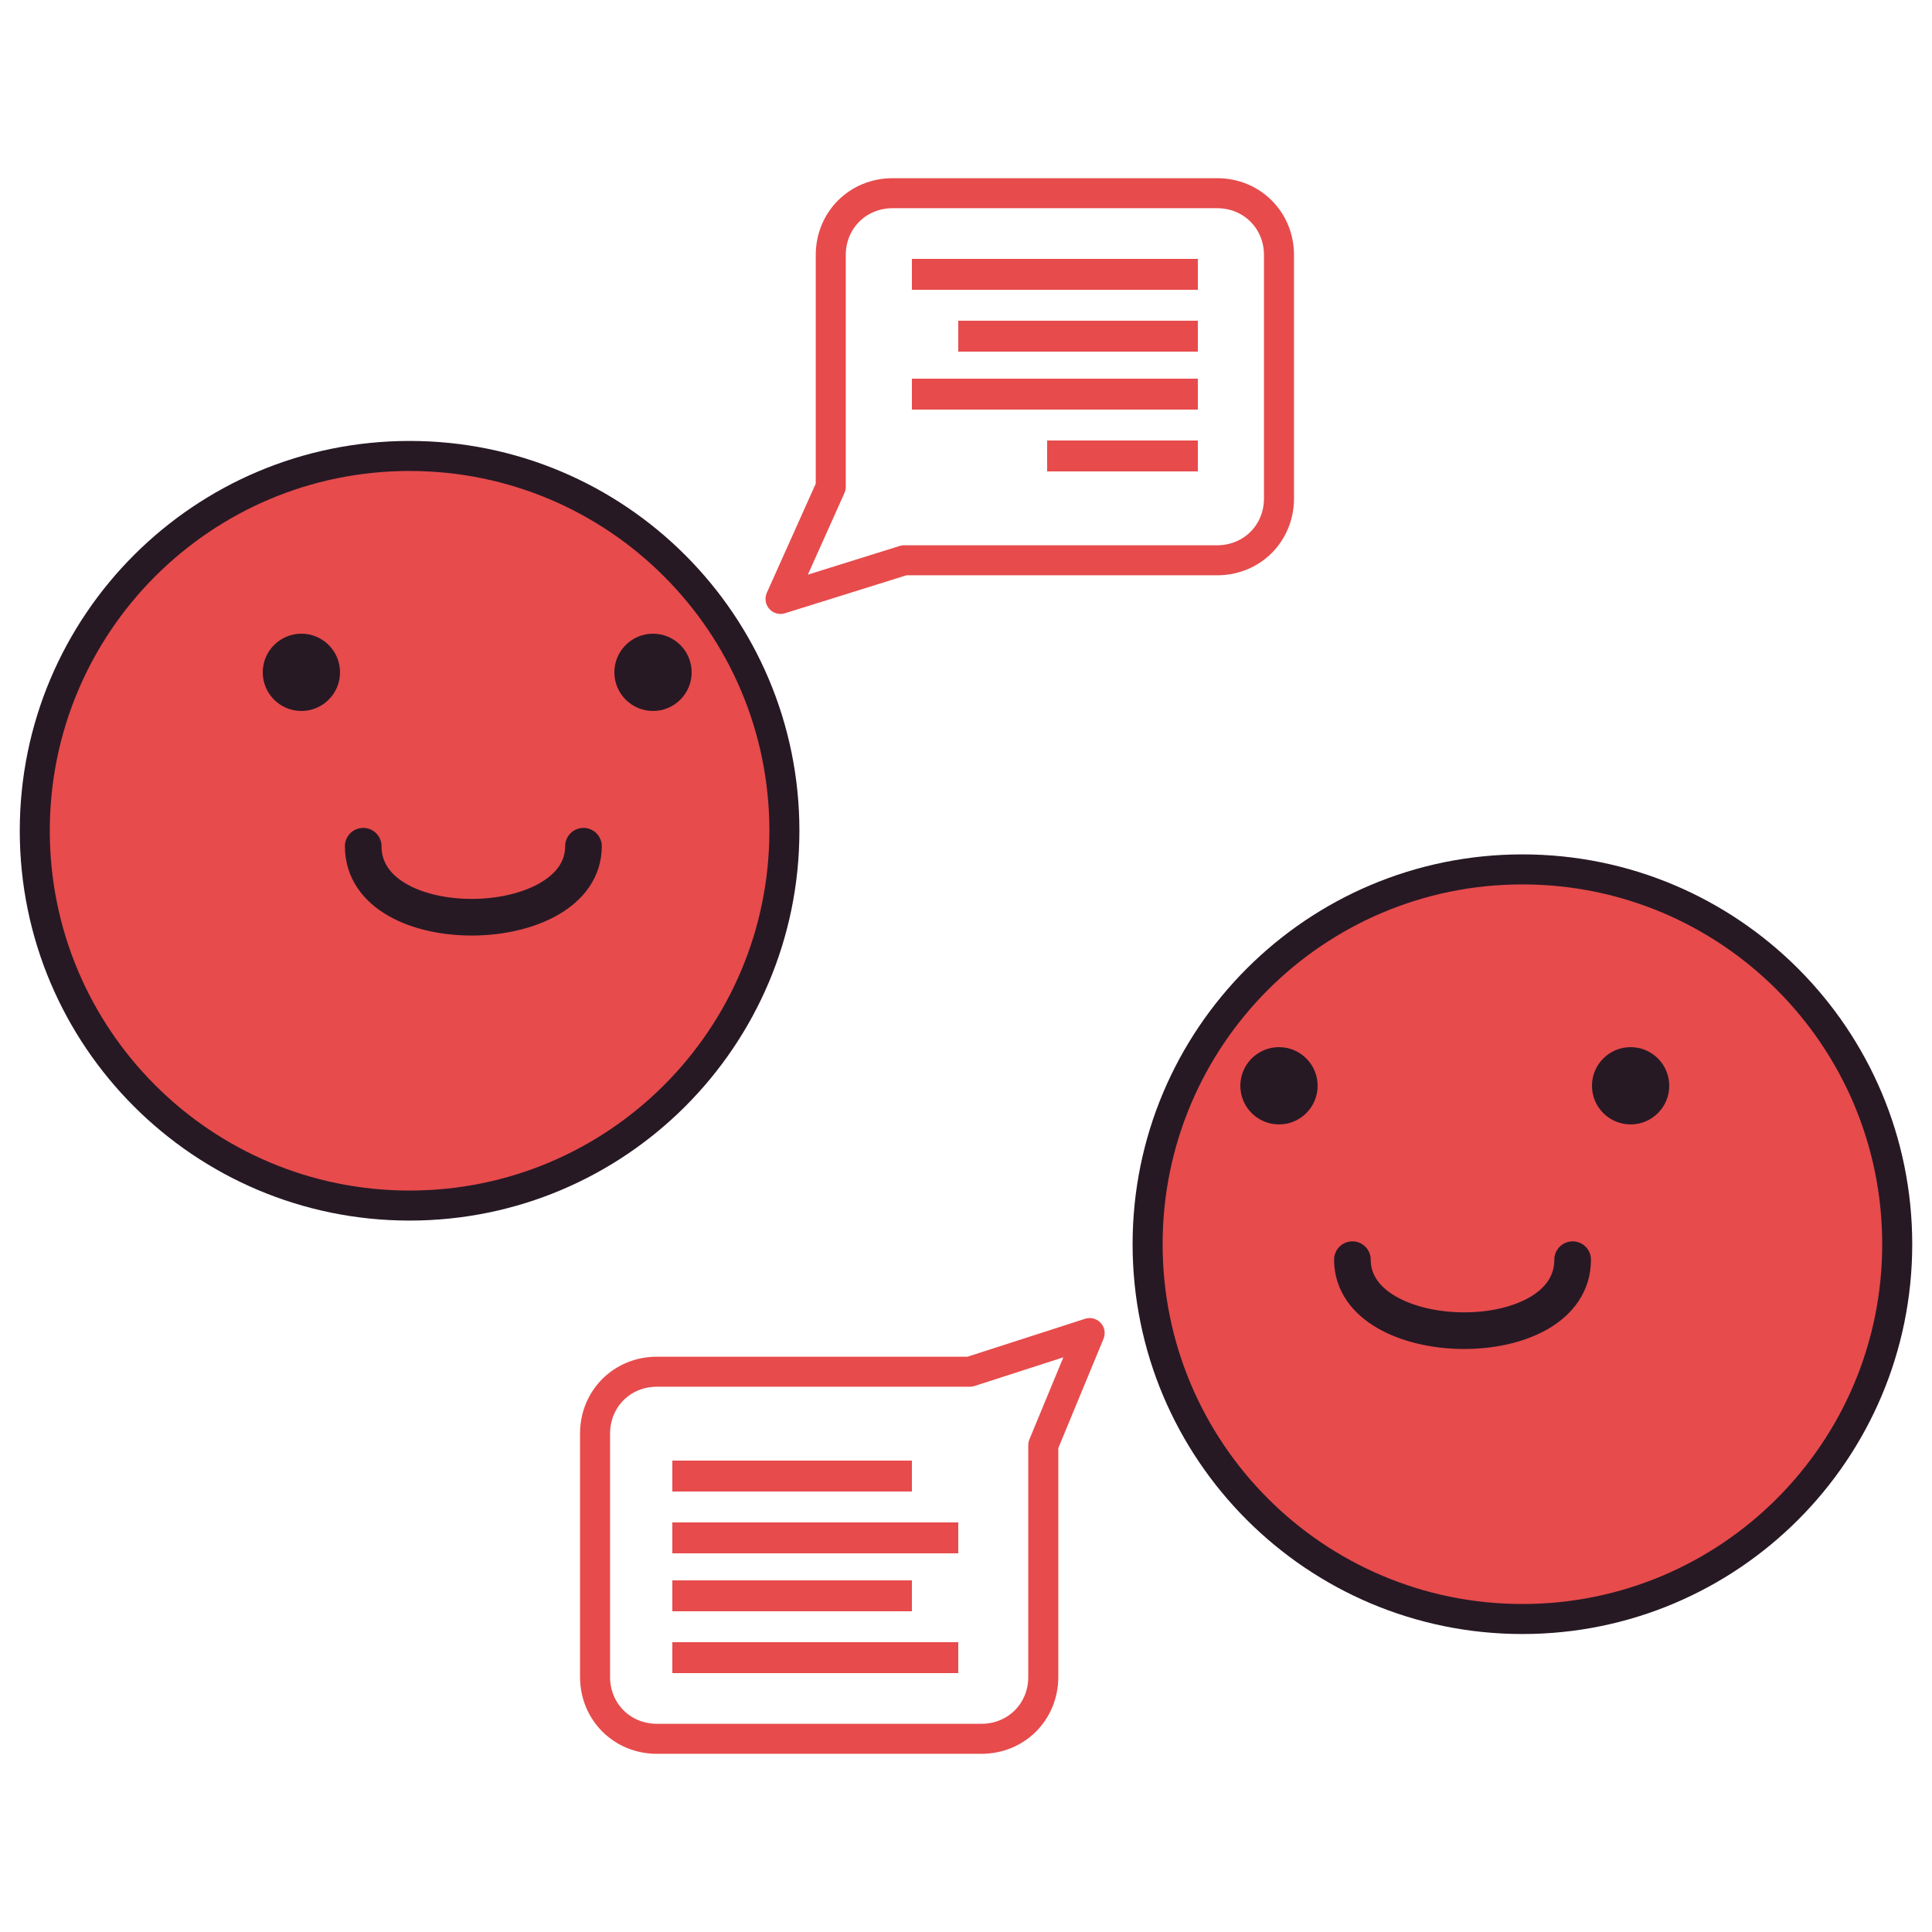
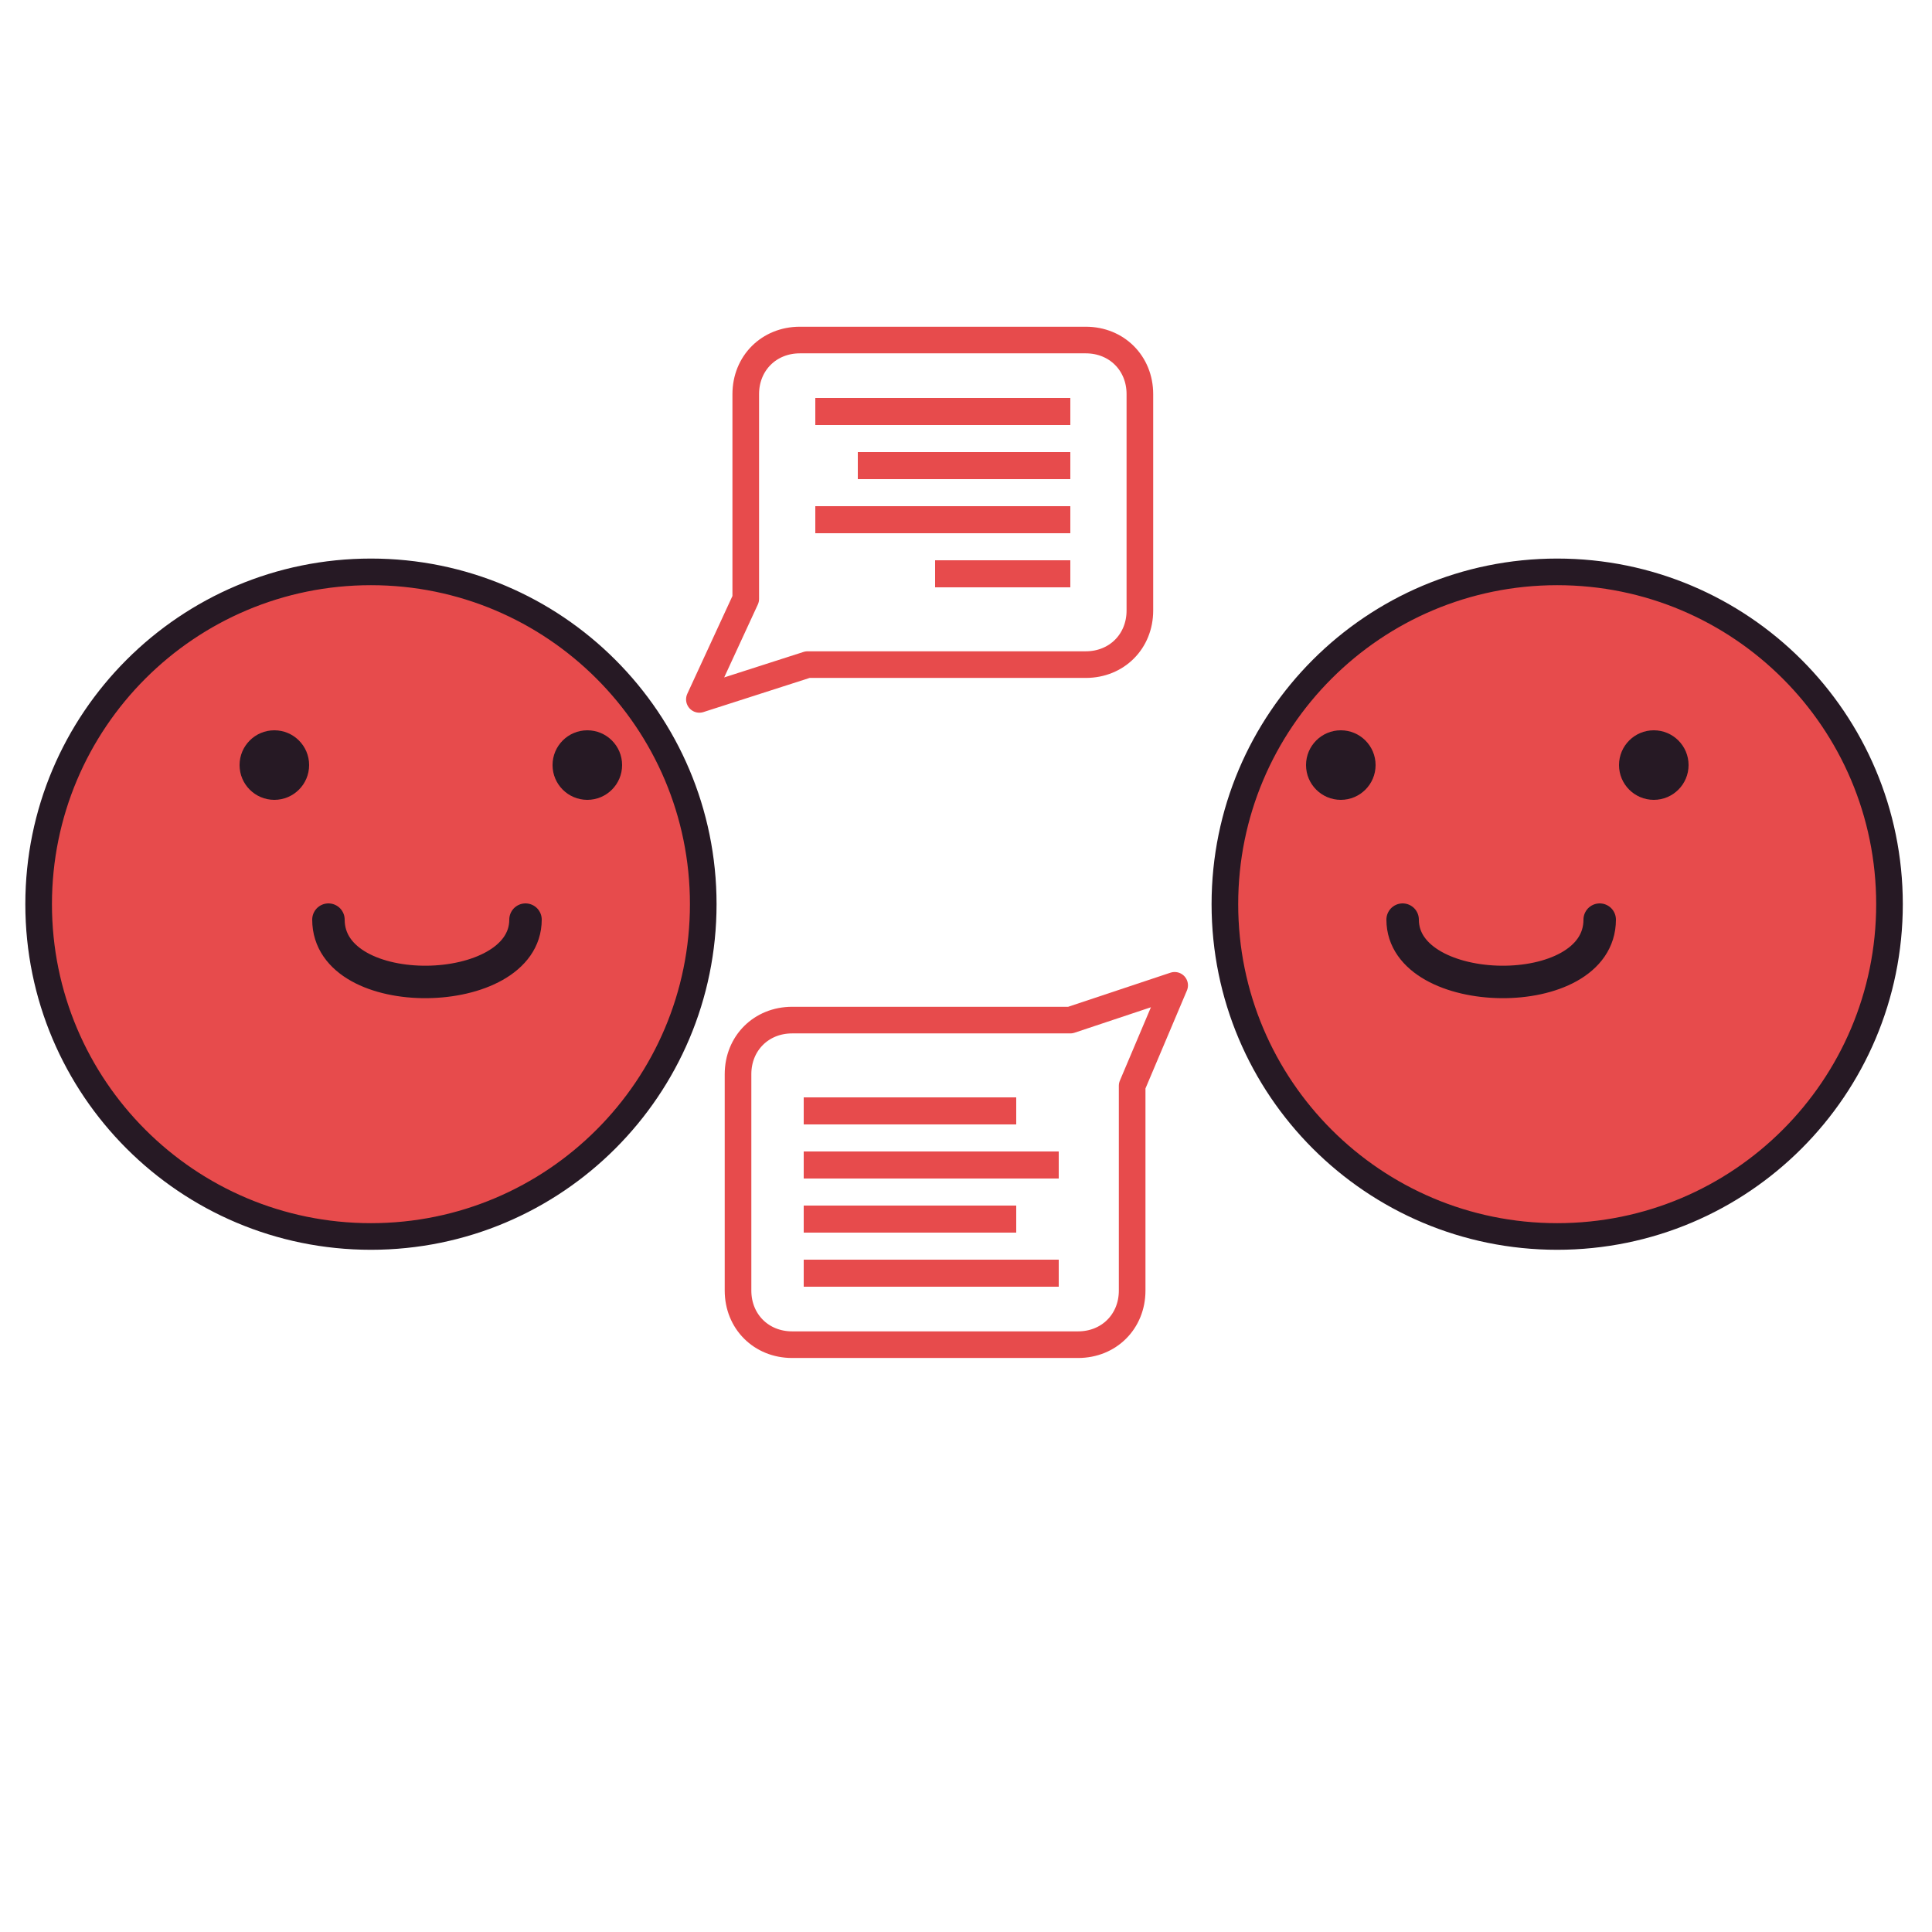
<svg xmlns="http://www.w3.org/2000/svg" version="1.1" id="Layer_1" x="0px" y="0px" viewBox="0 0 50 50" style="enable-background:new 0 0 50 50;" xml:space="preserve">
  <style type="text/css">
- 	.st0{fill:#E74B4C;stroke:#261924;stroke-width:0.777;stroke-miterlimit:10;}
+ 	.st0{fill:#E74B4C;stroke:#261924;stroke-width:0.689;stroke-miterlimit:10;}
	.st1{fill:#261924;}
- 	.st2{fill:none;stroke:#261924;stroke-width:0.948;stroke-linecap:round;stroke-miterlimit:10;}
- 	.st3{fill:none;stroke:#E74B4C;stroke-width:0.777;stroke-linecap:round;stroke-linejoin:round;}
+ 	.st2{fill:none;stroke:#261924;stroke-width:0.84;stroke-linecap:round;stroke-miterlimit:10;}
+ 	.st3{fill:none;stroke:#E74B4C;stroke-width:0.689;stroke-linecap:round;stroke-linejoin:round;}
	.st4{fill:#E74B4C;}
</style>
  <g>
    <g>
-       <circle class="st0" cx="39.4" cy="32.2" r="9.7" />
-       <circle class="st1" cx="33.1" cy="28.1" r="1" />
-       <circle class="st1" cx="42.2" cy="28.1" r="1" />
-       <path class="st2" d="M40.7,32.6c0,2.5-5.7,2.4-5.7,0" />
+       <g>
+         <circle class="st0" cx="40.3" cy="23.4" r="8.6" />
+         <circle class="st1" cx="34.7" cy="19.8" r="0.9" />
+         <circle class="st1" cx="42.8" cy="19.8" r="0.9" />
+         <path class="st2" d="M41.4,23.8c0,2.2-5.1,2.1-5.1,0" />
+       </g>
+       <g>
+         <path class="st3" d="M30.4,25.5l-1.1,2.6v5.3c0,0.8-0.6,1.4-1.4,1.4h-7.4c-0.8,0-1.4-0.6-1.4-1.4v-5.6c0-0.8,0.6-1.4,1.4-1.4h7.2     L30.4,25.5z" />
+         <rect x="20.8" y="32.6" class="st4" width="6.6" height="0.7" />
+         <rect x="20.8" y="31.2" class="st4" width="5.5" height="0.7" />
+         <rect x="20.8" y="29.8" class="st4" width="6.6" height="0.7" />
+         <rect x="20.8" y="28.4" class="st4" width="5.5" height="0.7" />
+       </g>
    </g>
-     <g>
-       <path class="st3" d="M28.2,34.5L27,37.4v6c0,0.9-0.7,1.6-1.6,1.6H17c-0.9,0-1.6-0.7-1.6-1.6v-6.3c0-0.9,0.7-1.6,1.6-1.6h8.1    L28.2,34.5z" />
-       <rect x="17.4" y="42.5" class="st4" width="7.4" height="0.8" />
-       <rect x="17.4" y="40.9" class="st4" width="6.2" height="0.8" />
-       <rect x="17.4" y="39.4" class="st4" width="7.4" height="0.8" />
-       <rect x="17.4" y="37.8" class="st4" width="6.2" height="0.8" />
-     </g>
-     <circle class="st0" cx="10.6" cy="21.5" r="9.7" />
-     <circle class="st1" cx="16.9" cy="17.4" r="1" />
-     <circle class="st1" cx="7.8" cy="17.4" r="1" />
-     <path class="st2" d="M15.1,21.9c0,2.4-5.7,2.5-5.7,0" />
-     <path class="st3" d="M20.2,15.5l1.3-2.9v-6c0-0.9,0.7-1.6,1.6-1.6h8.4c0.9,0,1.6,0.7,1.6,1.6v6.3c0,0.9-0.7,1.6-1.6,1.6h-8.1   L20.2,15.5z" />
-     <rect x="23.6" y="6.7" class="st4" width="7.4" height="0.8" />
-     <rect x="24.8" y="8.3" class="st4" width="6.2" height="0.8" />
-     <rect x="23.6" y="9.8" class="st4" width="7.4" height="0.8" />
-     <rect x="27.1" y="11.4" class="st4" width="3.9" height="0.8" />
+     <circle class="st0" cx="9.6" cy="23.4" r="8.6" />
+     <circle class="st1" cx="15.2" cy="19.8" r="0.9" />
+     <circle class="st1" cx="7.1" cy="19.8" r="0.9" />
+     <path class="st2" d="M13.6,23.8c0,2.1-5.1,2.2-5.1,0" />
+     <path class="st3" d="M18.1,18.1l1.2-2.6v-5.3c0-0.8,0.6-1.4,1.4-1.4h7.4c0.8,0,1.4,0.6,1.4,1.4v5.6c0,0.8-0.6,1.4-1.4,1.4h-7.2   L18.1,18.1z" />
+     <rect x="21.1" y="10.3" class="st4" width="6.6" height="0.7" />
+     <rect x="22.2" y="11.7" class="st4" width="5.5" height="0.7" />
+     <rect x="21.1" y="13.1" class="st4" width="6.6" height="0.7" />
+     <rect x="24.2" y="14.5" class="st4" width="3.5" height="0.7" />
  </g>
</svg>
